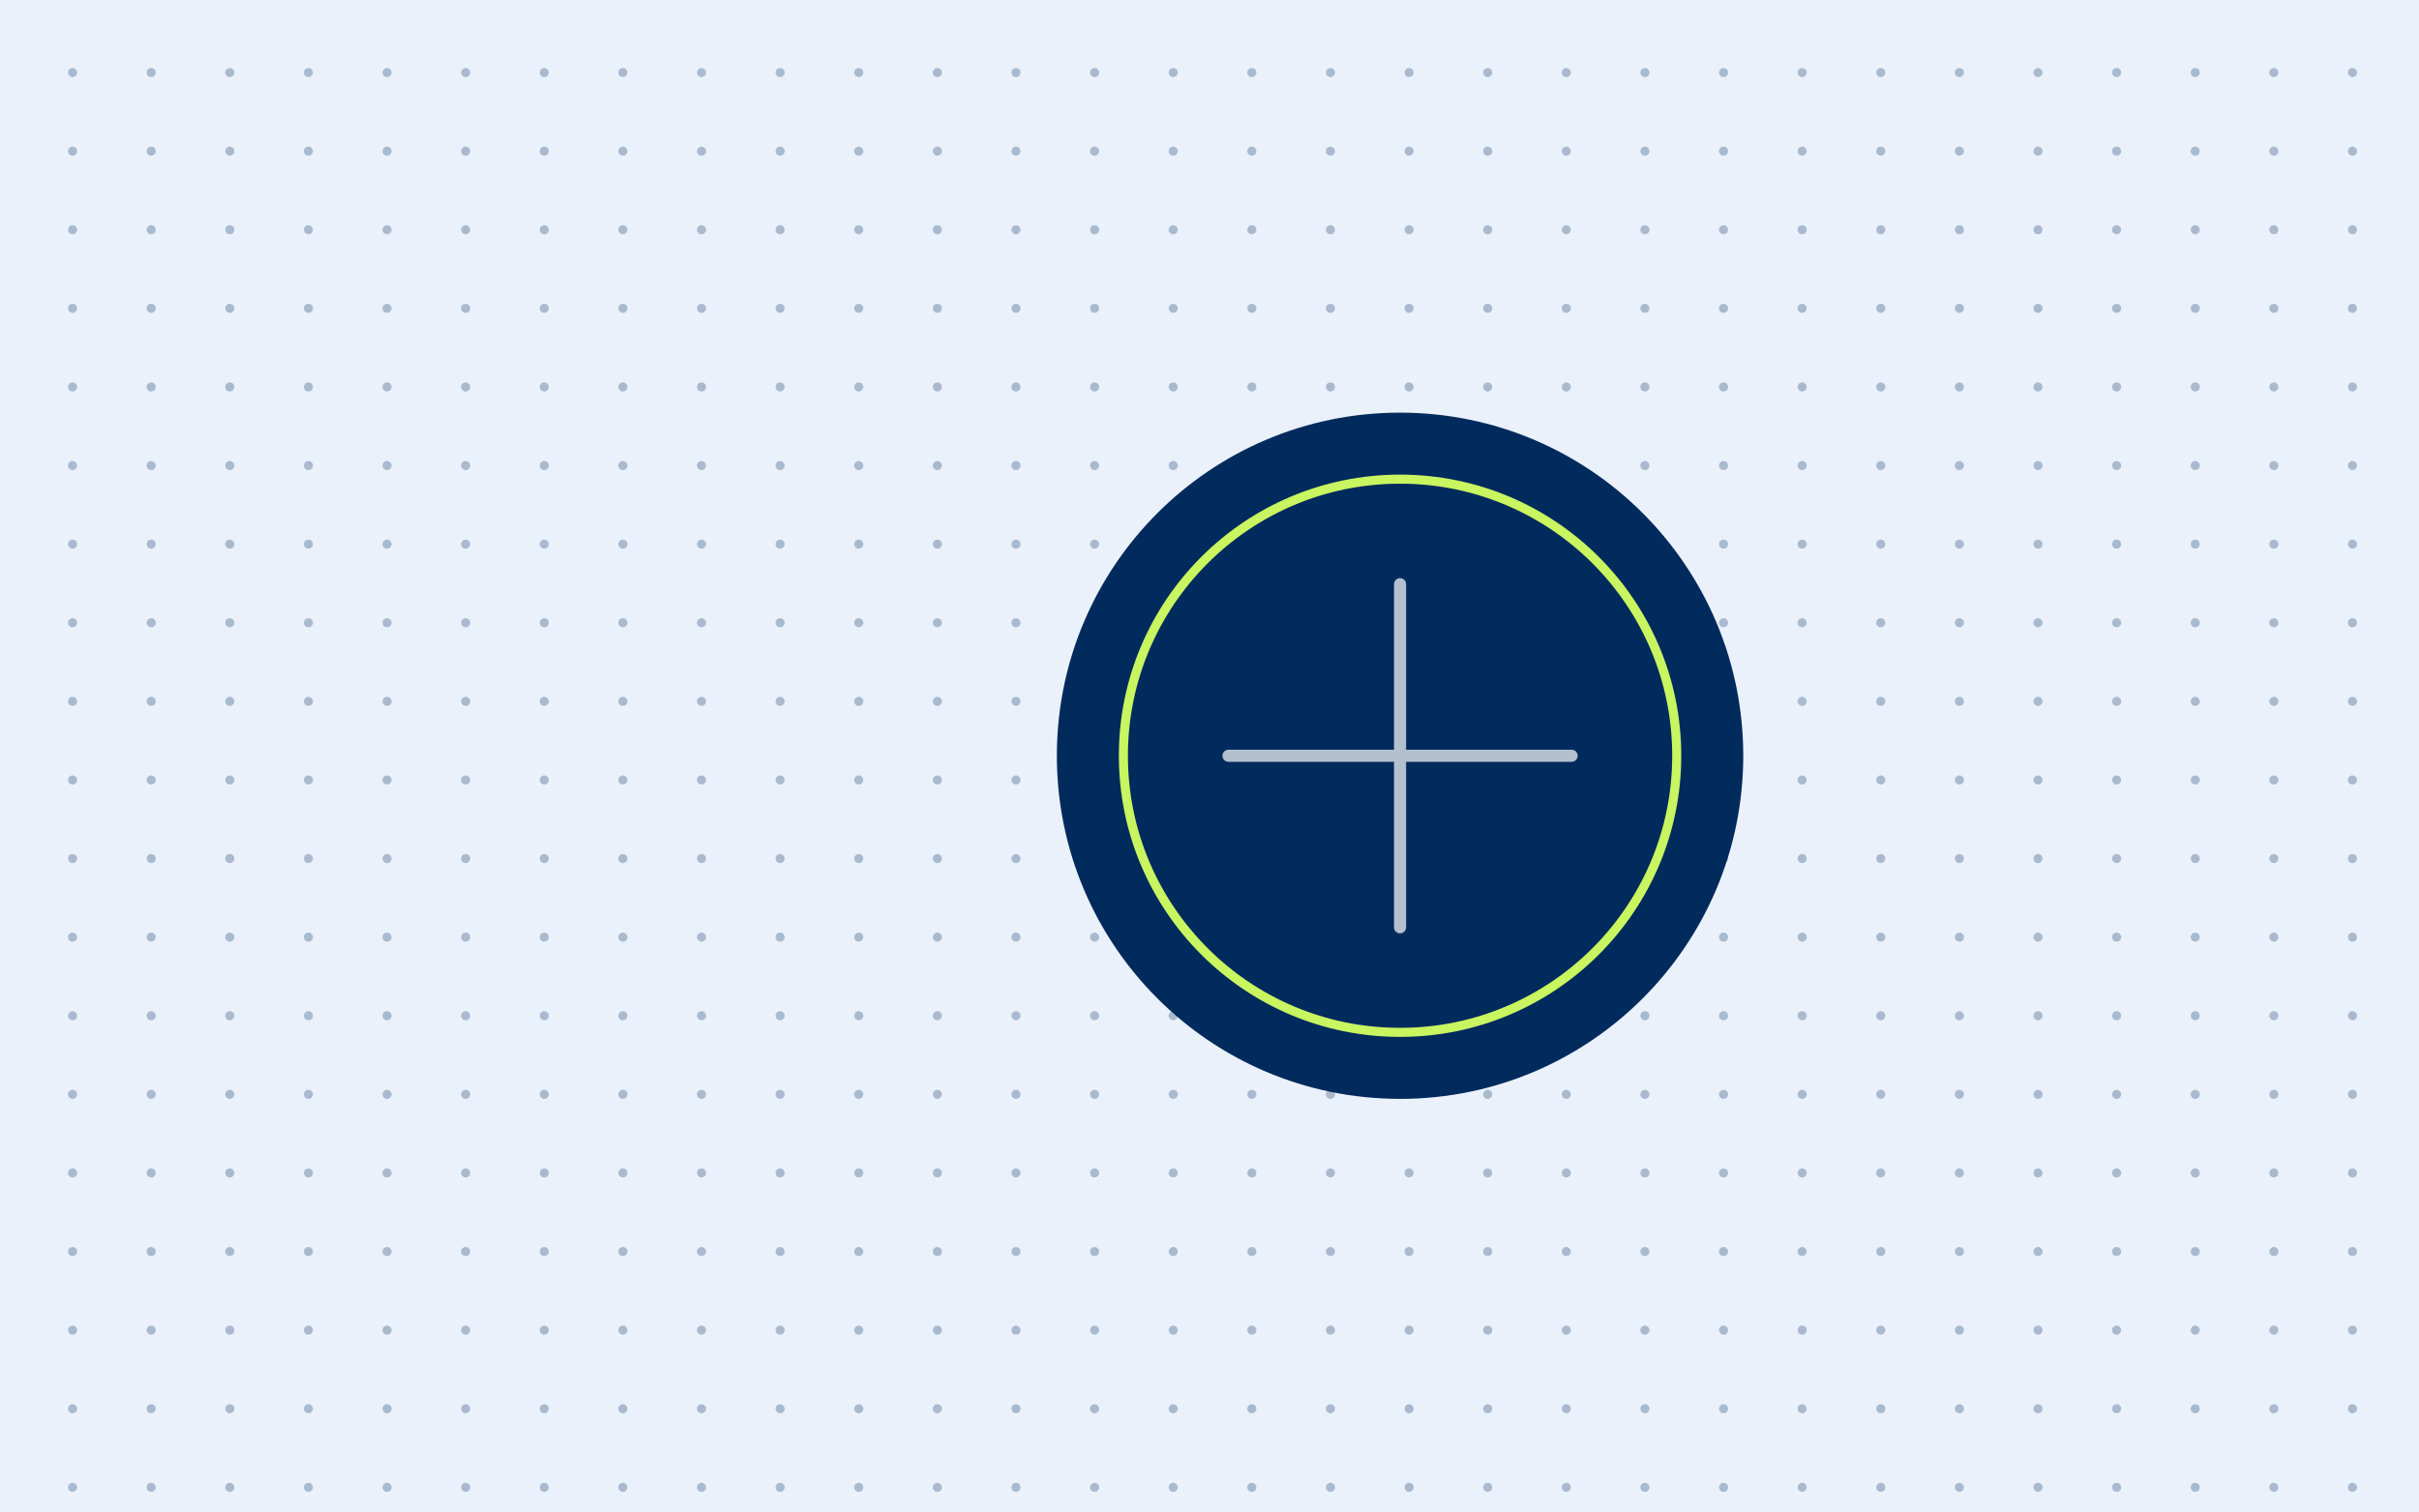
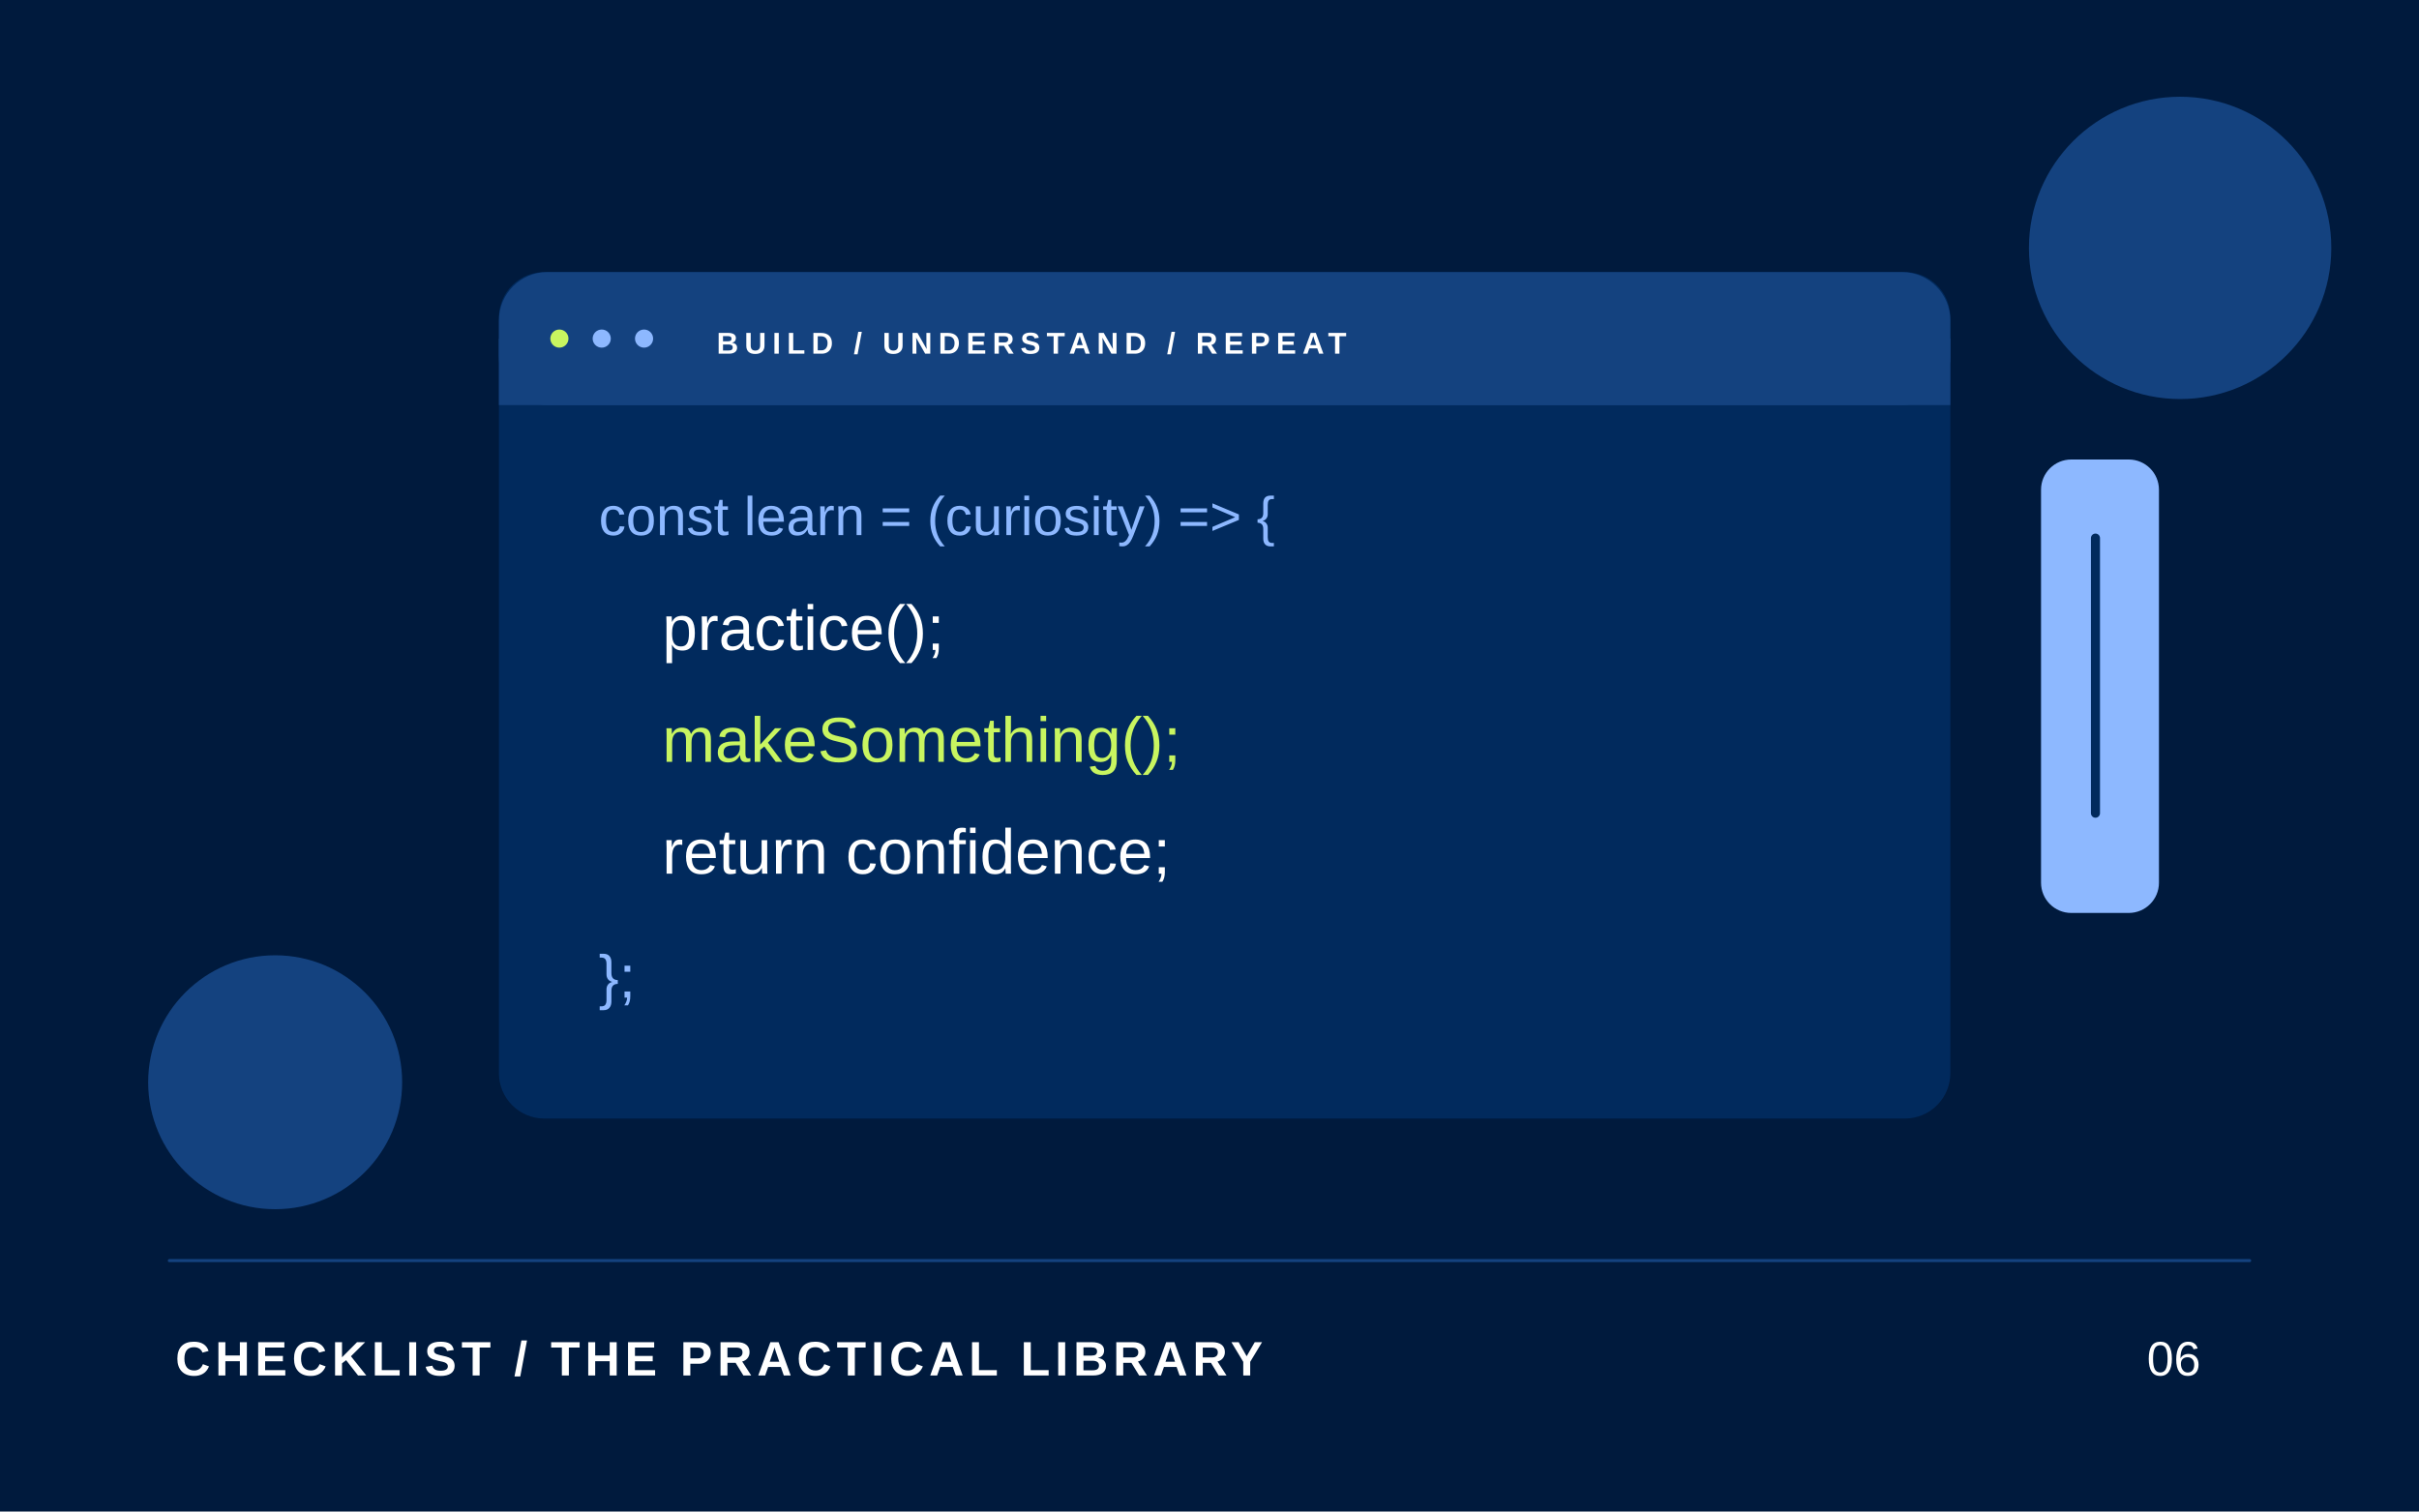
- <svg xmlns="http://www.w3.org/2000/svg" viewBox="0 0 800 500" role="img" aria-hidden="true">
-   <rect width="800" height="500" fill="#EAF1FB" />
-   <g fill="#012A5D" opacity="0.28">
-     <circle cx="24" cy="24" r="1.5" />
-     <circle cx="24" cy="50" r="1.5" />
-     <circle cx="24" cy="76" r="1.5" />
-     <circle cx="24" cy="102" r="1.5" />
-     <circle cx="24" cy="128" r="1.5" />
-     <circle cx="24" cy="154" r="1.5" />
-     <circle cx="24" cy="180" r="1.5" />
-     <circle cx="24" cy="206" r="1.5" />
-     <circle cx="24" cy="232" r="1.5" />
-     <circle cx="24" cy="258" r="1.5" />
-     <circle cx="24" cy="284" r="1.5" />
-     <circle cx="24" cy="310" r="1.5" />
-     <circle cx="24" cy="336" r="1.5" />
-     <circle cx="24" cy="362" r="1.5" />
-     <circle cx="24" cy="388" r="1.5" />
-     <circle cx="24" cy="414" r="1.5" />
-     <circle cx="24" cy="440" r="1.5" />
-     <circle cx="24" cy="466" r="1.5" />
-     <circle cx="24" cy="492" r="1.5" />
-     <circle cx="50" cy="24" r="1.5" />
-     <circle cx="50" cy="50" r="1.5" />
-     <circle cx="50" cy="76" r="1.5" />
-     <circle cx="50" cy="102" r="1.5" />
-     <circle cx="50" cy="128" r="1.5" />
-     <circle cx="50" cy="154" r="1.5" />
-     <circle cx="50" cy="180" r="1.5" />
-     <circle cx="50" cy="206" r="1.5" />
-     <circle cx="50" cy="232" r="1.5" />
-     <circle cx="50" cy="258" r="1.5" />
-     <circle cx="50" cy="284" r="1.5" />
-     <circle cx="50" cy="310" r="1.5" />
-     <circle cx="50" cy="336" r="1.5" />
-     <circle cx="50" cy="362" r="1.5" />
-     <circle cx="50" cy="388" r="1.5" />
-     <circle cx="50" cy="414" r="1.5" />
-     <circle cx="50" cy="440" r="1.5" />
-     <circle cx="50" cy="466" r="1.5" />
-     <circle cx="50" cy="492" r="1.5" />
-     <circle cx="76" cy="24" r="1.5" />
-     <circle cx="76" cy="50" r="1.5" />
-     <circle cx="76" cy="76" r="1.5" />
-     <circle cx="76" cy="102" r="1.5" />
-     <circle cx="76" cy="128" r="1.5" />
-     <circle cx="76" cy="154" r="1.5" />
-     <circle cx="76" cy="180" r="1.5" />
-     <circle cx="76" cy="206" r="1.5" />
-     <circle cx="76" cy="232" r="1.5" />
-     <circle cx="76" cy="258" r="1.5" />
-     <circle cx="76" cy="284" r="1.5" />
-     <circle cx="76" cy="310" r="1.5" />
-     <circle cx="76" cy="336" r="1.5" />
-     <circle cx="76" cy="362" r="1.5" />
-     <circle cx="76" cy="388" r="1.5" />
-     <circle cx="76" cy="414" r="1.5" />
-     <circle cx="76" cy="440" r="1.5" />
-     <circle cx="76" cy="466" r="1.5" />
-     <circle cx="76" cy="492" r="1.5" />
-     <circle cx="102" cy="24" r="1.5" />
-     <circle cx="102" cy="50" r="1.5" />
-     <circle cx="102" cy="76" r="1.5" />
-     <circle cx="102" cy="102" r="1.5" />
-     <circle cx="102" cy="128" r="1.5" />
-     <circle cx="102" cy="154" r="1.5" />
-     <circle cx="102" cy="180" r="1.5" />
-     <circle cx="102" cy="206" r="1.5" />
-     <circle cx="102" cy="232" r="1.5" />
-     <circle cx="102" cy="258" r="1.5" />
-     <circle cx="102" cy="284" r="1.5" />
-     <circle cx="102" cy="310" r="1.5" />
-     <circle cx="102" cy="336" r="1.5" />
-     <circle cx="102" cy="362" r="1.5" />
-     <circle cx="102" cy="388" r="1.5" />
-     <circle cx="102" cy="414" r="1.5" />
-     <circle cx="102" cy="440" r="1.5" />
-     <circle cx="102" cy="466" r="1.5" />
-     <circle cx="102" cy="492" r="1.5" />
-     <circle cx="128" cy="24" r="1.5" />
-     <circle cx="128" cy="50" r="1.5" />
-     <circle cx="128" cy="76" r="1.5" />
-     <circle cx="128" cy="102" r="1.5" />
-     <circle cx="128" cy="128" r="1.5" />
-     <circle cx="128" cy="154" r="1.5" />
-     <circle cx="128" cy="180" r="1.5" />
-     <circle cx="128" cy="206" r="1.5" />
-     <circle cx="128" cy="232" r="1.5" />
-     <circle cx="128" cy="258" r="1.5" />
-     <circle cx="128" cy="284" r="1.5" />
-     <circle cx="128" cy="310" r="1.5" />
-     <circle cx="128" cy="336" r="1.5" />
-     <circle cx="128" cy="362" r="1.5" />
-     <circle cx="128" cy="388" r="1.5" />
-     <circle cx="128" cy="414" r="1.5" />
-     <circle cx="128" cy="440" r="1.5" />
-     <circle cx="128" cy="466" r="1.5" />
-     <circle cx="128" cy="492" r="1.5" />
-     <circle cx="154" cy="24" r="1.5" />
-     <circle cx="154" cy="50" r="1.5" />
-     <circle cx="154" cy="76" r="1.5" />
-     <circle cx="154" cy="102" r="1.5" />
-     <circle cx="154" cy="128" r="1.5" />
-     <circle cx="154" cy="154" r="1.5" />
-     <circle cx="154" cy="180" r="1.5" />
-     <circle cx="154" cy="206" r="1.5" />
-     <circle cx="154" cy="232" r="1.5" />
-     <circle cx="154" cy="258" r="1.5" />
-     <circle cx="154" cy="284" r="1.5" />
-     <circle cx="154" cy="310" r="1.5" />
-     <circle cx="154" cy="336" r="1.5" />
-     <circle cx="154" cy="362" r="1.5" />
-     <circle cx="154" cy="388" r="1.5" />
-     <circle cx="154" cy="414" r="1.5" />
-     <circle cx="154" cy="440" r="1.5" />
-     <circle cx="154" cy="466" r="1.5" />
-     <circle cx="154" cy="492" r="1.5" />
-     <circle cx="180" cy="24" r="1.5" />
-     <circle cx="180" cy="50" r="1.5" />
-     <circle cx="180" cy="76" r="1.5" />
-     <circle cx="180" cy="102" r="1.5" />
-     <circle cx="180" cy="128" r="1.5" />
-     <circle cx="180" cy="154" r="1.5" />
-     <circle cx="180" cy="180" r="1.5" />
-     <circle cx="180" cy="206" r="1.5" />
-     <circle cx="180" cy="232" r="1.5" />
-     <circle cx="180" cy="258" r="1.5" />
-     <circle cx="180" cy="284" r="1.5" />
-     <circle cx="180" cy="310" r="1.5" />
-     <circle cx="180" cy="336" r="1.5" />
-     <circle cx="180" cy="362" r="1.5" />
-     <circle cx="180" cy="388" r="1.5" />
-     <circle cx="180" cy="414" r="1.5" />
-     <circle cx="180" cy="440" r="1.5" />
-     <circle cx="180" cy="466" r="1.5" />
-     <circle cx="180" cy="492" r="1.5" />
-     <circle cx="206" cy="24" r="1.5" />
-     <circle cx="206" cy="50" r="1.5" />
-     <circle cx="206" cy="76" r="1.5" />
-     <circle cx="206" cy="102" r="1.5" />
-     <circle cx="206" cy="128" r="1.5" />
-     <circle cx="206" cy="154" r="1.5" />
-     <circle cx="206" cy="180" r="1.5" />
-     <circle cx="206" cy="206" r="1.5" />
-     <circle cx="206" cy="232" r="1.5" />
-     <circle cx="206" cy="258" r="1.5" />
-     <circle cx="206" cy="284" r="1.5" />
-     <circle cx="206" cy="310" r="1.5" />
-     <circle cx="206" cy="336" r="1.5" />
-     <circle cx="206" cy="362" r="1.5" />
-     <circle cx="206" cy="388" r="1.5" />
-     <circle cx="206" cy="414" r="1.5" />
-     <circle cx="206" cy="440" r="1.5" />
-     <circle cx="206" cy="466" r="1.5" />
-     <circle cx="206" cy="492" r="1.5" />
-     <circle cx="232" cy="24" r="1.5" />
-     <circle cx="232" cy="50" r="1.5" />
-     <circle cx="232" cy="76" r="1.5" />
-     <circle cx="232" cy="102" r="1.5" />
-     <circle cx="232" cy="128" r="1.5" />
-     <circle cx="232" cy="154" r="1.5" />
-     <circle cx="232" cy="180" r="1.5" />
-     <circle cx="232" cy="206" r="1.5" />
-     <circle cx="232" cy="232" r="1.5" />
-     <circle cx="232" cy="258" r="1.5" />
-     <circle cx="232" cy="284" r="1.5" />
-     <circle cx="232" cy="310" r="1.5" />
-     <circle cx="232" cy="336" r="1.5" />
-     <circle cx="232" cy="362" r="1.5" />
-     <circle cx="232" cy="388" r="1.5" />
-     <circle cx="232" cy="414" r="1.5" />
-     <circle cx="232" cy="440" r="1.5" />
-     <circle cx="232" cy="466" r="1.5" />
-     <circle cx="232" cy="492" r="1.5" />
-     <circle cx="258" cy="24" r="1.5" />
-     <circle cx="258" cy="50" r="1.5" />
-     <circle cx="258" cy="76" r="1.5" />
-     <circle cx="258" cy="102" r="1.5" />
-     <circle cx="258" cy="128" r="1.5" />
-     <circle cx="258" cy="154" r="1.5" />
-     <circle cx="258" cy="180" r="1.5" />
-     <circle cx="258" cy="206" r="1.5" />
-     <circle cx="258" cy="232" r="1.5" />
-     <circle cx="258" cy="258" r="1.5" />
-     <circle cx="258" cy="284" r="1.5" />
-     <circle cx="258" cy="310" r="1.5" />
-     <circle cx="258" cy="336" r="1.5" />
-     <circle cx="258" cy="362" r="1.5" />
-     <circle cx="258" cy="388" r="1.5" />
-     <circle cx="258" cy="414" r="1.5" />
-     <circle cx="258" cy="440" r="1.5" />
-     <circle cx="258" cy="466" r="1.5" />
-     <circle cx="258" cy="492" r="1.5" />
-     <circle cx="284" cy="24" r="1.5" />
-     <circle cx="284" cy="50" r="1.5" />
-     <circle cx="284" cy="76" r="1.5" />
-     <circle cx="284" cy="102" r="1.5" />
-     <circle cx="284" cy="128" r="1.5" />
-     <circle cx="284" cy="154" r="1.5" />
-     <circle cx="284" cy="180" r="1.5" />
-     <circle cx="284" cy="206" r="1.5" />
-     <circle cx="284" cy="232" r="1.5" />
-     <circle cx="284" cy="258" r="1.5" />
-     <circle cx="284" cy="284" r="1.5" />
-     <circle cx="284" cy="310" r="1.5" />
-     <circle cx="284" cy="336" r="1.5" />
-     <circle cx="284" cy="362" r="1.5" />
-     <circle cx="284" cy="388" r="1.5" />
-     <circle cx="284" cy="414" r="1.5" />
-     <circle cx="284" cy="440" r="1.5" />
-     <circle cx="284" cy="466" r="1.5" />
-     <circle cx="284" cy="492" r="1.5" />
-     <circle cx="310" cy="24" r="1.5" />
-     <circle cx="310" cy="50" r="1.5" />
-     <circle cx="310" cy="76" r="1.5" />
-     <circle cx="310" cy="102" r="1.5" />
-     <circle cx="310" cy="128" r="1.5" />
-     <circle cx="310" cy="154" r="1.5" />
-     <circle cx="310" cy="180" r="1.5" />
-     <circle cx="310" cy="206" r="1.5" />
-     <circle cx="310" cy="232" r="1.5" />
-     <circle cx="310" cy="258" r="1.5" />
-     <circle cx="310" cy="284" r="1.5" />
-     <circle cx="310" cy="310" r="1.5" />
-     <circle cx="310" cy="336" r="1.5" />
-     <circle cx="310" cy="362" r="1.5" />
-     <circle cx="310" cy="388" r="1.5" />
-     <circle cx="310" cy="414" r="1.5" />
-     <circle cx="310" cy="440" r="1.5" />
-     <circle cx="310" cy="466" r="1.5" />
-     <circle cx="310" cy="492" r="1.5" />
-     <circle cx="336" cy="24" r="1.5" />
-     <circle cx="336" cy="50" r="1.5" />
-     <circle cx="336" cy="76" r="1.5" />
-     <circle cx="336" cy="102" r="1.5" />
-     <circle cx="336" cy="128" r="1.5" />
-     <circle cx="336" cy="154" r="1.5" />
-     <circle cx="336" cy="180" r="1.5" />
-     <circle cx="336" cy="206" r="1.5" />
-     <circle cx="336" cy="232" r="1.5" />
-     <circle cx="336" cy="258" r="1.5" />
-     <circle cx="336" cy="284" r="1.5" />
-     <circle cx="336" cy="310" r="1.5" />
-     <circle cx="336" cy="336" r="1.5" />
-     <circle cx="336" cy="362" r="1.5" />
-     <circle cx="336" cy="388" r="1.5" />
-     <circle cx="336" cy="414" r="1.5" />
-     <circle cx="336" cy="440" r="1.5" />
-     <circle cx="336" cy="466" r="1.5" />
-     <circle cx="336" cy="492" r="1.5" />
-     <circle cx="362" cy="24" r="1.5" />
-     <circle cx="362" cy="50" r="1.5" />
-     <circle cx="362" cy="76" r="1.5" />
-     <circle cx="362" cy="102" r="1.5" />
-     <circle cx="362" cy="128" r="1.5" />
-     <circle cx="362" cy="154" r="1.5" />
-     <circle cx="362" cy="180" r="1.5" />
-     <circle cx="362" cy="206" r="1.5" />
-     <circle cx="362" cy="232" r="1.5" />
-     <circle cx="362" cy="258" r="1.5" />
-     <circle cx="362" cy="284" r="1.5" />
-     <circle cx="362" cy="310" r="1.5" />
-     <circle cx="362" cy="336" r="1.5" />
-     <circle cx="362" cy="362" r="1.5" />
-     <circle cx="362" cy="388" r="1.5" />
-     <circle cx="362" cy="414" r="1.5" />
-     <circle cx="362" cy="440" r="1.5" />
-     <circle cx="362" cy="466" r="1.5" />
-     <circle cx="362" cy="492" r="1.5" />
-     <circle cx="388" cy="24" r="1.5" />
-     <circle cx="388" cy="50" r="1.5" />
-     <circle cx="388" cy="76" r="1.5" />
-     <circle cx="388" cy="102" r="1.5" />
-     <circle cx="388" cy="128" r="1.5" />
-     <circle cx="388" cy="154" r="1.5" />
-     <circle cx="388" cy="180" r="1.5" />
-     <circle cx="388" cy="206" r="1.5" />
-     <circle cx="388" cy="232" r="1.5" />
-     <circle cx="388" cy="258" r="1.5" />
-     <circle cx="388" cy="284" r="1.5" />
-     <circle cx="388" cy="310" r="1.5" />
-     <circle cx="388" cy="336" r="1.5" />
-     <circle cx="388" cy="362" r="1.5" />
-     <circle cx="388" cy="388" r="1.5" />
-     <circle cx="388" cy="414" r="1.5" />
-     <circle cx="388" cy="440" r="1.5" />
-     <circle cx="388" cy="466" r="1.5" />
-     <circle cx="388" cy="492" r="1.5" />
-     <circle cx="414" cy="24" r="1.5" />
-     <circle cx="414" cy="50" r="1.5" />
-     <circle cx="414" cy="76" r="1.5" />
-     <circle cx="414" cy="102" r="1.5" />
-     <circle cx="414" cy="128" r="1.5" />
-     <circle cx="414" cy="154" r="1.5" />
-     <circle cx="414" cy="180" r="1.5" />
-     <circle cx="414" cy="206" r="1.5" />
-     <circle cx="414" cy="232" r="1.5" />
-     <circle cx="414" cy="258" r="1.5" />
-     <circle cx="414" cy="284" r="1.5" />
-     <circle cx="414" cy="310" r="1.5" />
-     <circle cx="414" cy="336" r="1.5" />
-     <circle cx="414" cy="362" r="1.5" />
-     <circle cx="414" cy="388" r="1.5" />
-     <circle cx="414" cy="414" r="1.5" />
-     <circle cx="414" cy="440" r="1.5" />
-     <circle cx="414" cy="466" r="1.5" />
-     <circle cx="414" cy="492" r="1.5" />
-     <circle cx="440" cy="24" r="1.5" />
-     <circle cx="440" cy="50" r="1.5" />
-     <circle cx="440" cy="76" r="1.5" />
-     <circle cx="440" cy="102" r="1.5" />
-     <circle cx="440" cy="128" r="1.5" />
-     <circle cx="440" cy="154" r="1.5" />
-     <circle cx="440" cy="180" r="1.5" />
-     <circle cx="440" cy="206" r="1.5" />
-     <circle cx="440" cy="232" r="1.5" />
-     <circle cx="440" cy="258" r="1.5" />
-     <circle cx="440" cy="284" r="1.5" />
-     <circle cx="440" cy="310" r="1.5" />
-     <circle cx="440" cy="336" r="1.5" />
-     <circle cx="440" cy="362" r="1.5" />
-     <circle cx="440" cy="388" r="1.5" />
-     <circle cx="440" cy="414" r="1.5" />
-     <circle cx="440" cy="440" r="1.5" />
-     <circle cx="440" cy="466" r="1.5" />
-     <circle cx="440" cy="492" r="1.5" />
-     <circle cx="466" cy="24" r="1.5" />
-     <circle cx="466" cy="50" r="1.5" />
-     <circle cx="466" cy="76" r="1.5" />
-     <circle cx="466" cy="102" r="1.5" />
-     <circle cx="466" cy="128" r="1.5" />
-     <circle cx="466" cy="154" r="1.5" />
-     <circle cx="466" cy="180" r="1.5" />
-     <circle cx="466" cy="206" r="1.5" />
-     <circle cx="466" cy="232" r="1.5" />
-     <circle cx="466" cy="258" r="1.5" />
-     <circle cx="466" cy="284" r="1.5" />
-     <circle cx="466" cy="310" r="1.5" />
-     <circle cx="466" cy="336" r="1.5" />
-     <circle cx="466" cy="362" r="1.5" />
-     <circle cx="466" cy="388" r="1.5" />
-     <circle cx="466" cy="414" r="1.5" />
-     <circle cx="466" cy="440" r="1.5" />
-     <circle cx="466" cy="466" r="1.5" />
-     <circle cx="466" cy="492" r="1.5" />
-     <circle cx="492" cy="24" r="1.5" />
-     <circle cx="492" cy="50" r="1.5" />
-     <circle cx="492" cy="76" r="1.5" />
-     <circle cx="492" cy="102" r="1.5" />
-     <circle cx="492" cy="128" r="1.5" />
-     <circle cx="492" cy="154" r="1.5" />
-     <circle cx="492" cy="180" r="1.5" />
-     <circle cx="492" cy="206" r="1.5" />
-     <circle cx="492" cy="232" r="1.5" />
-     <circle cx="492" cy="258" r="1.5" />
-     <circle cx="492" cy="284" r="1.5" />
-     <circle cx="492" cy="310" r="1.5" />
-     <circle cx="492" cy="336" r="1.5" />
-     <circle cx="492" cy="362" r="1.5" />
-     <circle cx="492" cy="388" r="1.5" />
-     <circle cx="492" cy="414" r="1.5" />
-     <circle cx="492" cy="440" r="1.5" />
-     <circle cx="492" cy="466" r="1.5" />
-     <circle cx="492" cy="492" r="1.5" />
-     <circle cx="518" cy="24" r="1.5" />
-     <circle cx="518" cy="50" r="1.5" />
-     <circle cx="518" cy="76" r="1.5" />
-     <circle cx="518" cy="102" r="1.5" />
-     <circle cx="518" cy="128" r="1.5" />
-     <circle cx="518" cy="154" r="1.5" />
-     <circle cx="518" cy="180" r="1.5" />
-     <circle cx="518" cy="206" r="1.5" />
-     <circle cx="518" cy="232" r="1.5" />
-     <circle cx="518" cy="258" r="1.5" />
-     <circle cx="518" cy="284" r="1.5" />
-     <circle cx="518" cy="310" r="1.5" />
-     <circle cx="518" cy="336" r="1.5" />
-     <circle cx="518" cy="362" r="1.5" />
-     <circle cx="518" cy="388" r="1.5" />
-     <circle cx="518" cy="414" r="1.5" />
-     <circle cx="518" cy="440" r="1.5" />
-     <circle cx="518" cy="466" r="1.5" />
-     <circle cx="518" cy="492" r="1.5" />
-     <circle cx="544" cy="24" r="1.5" />
-     <circle cx="544" cy="50" r="1.5" />
-     <circle cx="544" cy="76" r="1.5" />
-     <circle cx="544" cy="102" r="1.5" />
-     <circle cx="544" cy="128" r="1.5" />
-     <circle cx="544" cy="154" r="1.5" />
-     <circle cx="544" cy="180" r="1.5" />
-     <circle cx="544" cy="206" r="1.5" />
-     <circle cx="544" cy="232" r="1.5" />
-     <circle cx="544" cy="258" r="1.5" />
-     <circle cx="544" cy="284" r="1.5" />
-     <circle cx="544" cy="310" r="1.5" />
-     <circle cx="544" cy="336" r="1.5" />
-     <circle cx="544" cy="362" r="1.5" />
-     <circle cx="544" cy="388" r="1.5" />
-     <circle cx="544" cy="414" r="1.5" />
-     <circle cx="544" cy="440" r="1.5" />
-     <circle cx="544" cy="466" r="1.5" />
-     <circle cx="544" cy="492" r="1.5" />
-     <circle cx="570" cy="24" r="1.5" />
-     <circle cx="570" cy="50" r="1.5" />
-     <circle cx="570" cy="76" r="1.5" />
-     <circle cx="570" cy="102" r="1.5" />
-     <circle cx="570" cy="128" r="1.5" />
-     <circle cx="570" cy="154" r="1.5" />
-     <circle cx="570" cy="180" r="1.5" />
-     <circle cx="570" cy="206" r="1.5" />
-     <circle cx="570" cy="232" r="1.5" />
-     <circle cx="570" cy="258" r="1.5" />
-     <circle cx="570" cy="284" r="1.5" />
-     <circle cx="570" cy="310" r="1.5" />
-     <circle cx="570" cy="336" r="1.5" />
-     <circle cx="570" cy="362" r="1.5" />
-     <circle cx="570" cy="388" r="1.5" />
-     <circle cx="570" cy="414" r="1.5" />
-     <circle cx="570" cy="440" r="1.5" />
-     <circle cx="570" cy="466" r="1.5" />
-     <circle cx="570" cy="492" r="1.5" />
-     <circle cx="596" cy="24" r="1.5" />
-     <circle cx="596" cy="50" r="1.5" />
-     <circle cx="596" cy="76" r="1.5" />
-     <circle cx="596" cy="102" r="1.5" />
-     <circle cx="596" cy="128" r="1.5" />
-     <circle cx="596" cy="154" r="1.5" />
-     <circle cx="596" cy="180" r="1.5" />
-     <circle cx="596" cy="206" r="1.5" />
-     <circle cx="596" cy="232" r="1.5" />
-     <circle cx="596" cy="258" r="1.5" />
-     <circle cx="596" cy="284" r="1.5" />
-     <circle cx="596" cy="310" r="1.5" />
-     <circle cx="596" cy="336" r="1.5" />
-     <circle cx="596" cy="362" r="1.5" />
-     <circle cx="596" cy="388" r="1.5" />
-     <circle cx="596" cy="414" r="1.5" />
-     <circle cx="596" cy="440" r="1.5" />
-     <circle cx="596" cy="466" r="1.5" />
-     <circle cx="596" cy="492" r="1.5" />
-     <circle cx="622" cy="24" r="1.5" />
-     <circle cx="622" cy="50" r="1.5" />
-     <circle cx="622" cy="76" r="1.5" />
-     <circle cx="622" cy="102" r="1.5" />
-     <circle cx="622" cy="128" r="1.5" />
-     <circle cx="622" cy="154" r="1.5" />
-     <circle cx="622" cy="180" r="1.5" />
-     <circle cx="622" cy="206" r="1.5" />
-     <circle cx="622" cy="232" r="1.5" />
-     <circle cx="622" cy="258" r="1.5" />
-     <circle cx="622" cy="284" r="1.5" />
-     <circle cx="622" cy="310" r="1.5" />
-     <circle cx="622" cy="336" r="1.5" />
-     <circle cx="622" cy="362" r="1.5" />
-     <circle cx="622" cy="388" r="1.5" />
-     <circle cx="622" cy="414" r="1.5" />
-     <circle cx="622" cy="440" r="1.5" />
-     <circle cx="622" cy="466" r="1.5" />
-     <circle cx="622" cy="492" r="1.5" />
-     <circle cx="648" cy="24" r="1.5" />
-     <circle cx="648" cy="50" r="1.5" />
-     <circle cx="648" cy="76" r="1.5" />
-     <circle cx="648" cy="102" r="1.5" />
-     <circle cx="648" cy="128" r="1.5" />
-     <circle cx="648" cy="154" r="1.5" />
-     <circle cx="648" cy="180" r="1.5" />
-     <circle cx="648" cy="206" r="1.5" />
-     <circle cx="648" cy="232" r="1.5" />
-     <circle cx="648" cy="258" r="1.5" />
-     <circle cx="648" cy="284" r="1.5" />
-     <circle cx="648" cy="310" r="1.5" />
-     <circle cx="648" cy="336" r="1.5" />
-     <circle cx="648" cy="362" r="1.5" />
-     <circle cx="648" cy="388" r="1.5" />
-     <circle cx="648" cy="414" r="1.5" />
-     <circle cx="648" cy="440" r="1.5" />
-     <circle cx="648" cy="466" r="1.5" />
-     <circle cx="648" cy="492" r="1.5" />
-     <circle cx="674" cy="24" r="1.5" />
-     <circle cx="674" cy="50" r="1.5" />
-     <circle cx="674" cy="76" r="1.5" />
-     <circle cx="674" cy="102" r="1.5" />
-     <circle cx="674" cy="128" r="1.5" />
-     <circle cx="674" cy="154" r="1.5" />
-     <circle cx="674" cy="180" r="1.5" />
-     <circle cx="674" cy="206" r="1.5" />
-     <circle cx="674" cy="232" r="1.5" />
-     <circle cx="674" cy="258" r="1.5" />
-     <circle cx="674" cy="284" r="1.5" />
-     <circle cx="674" cy="310" r="1.5" />
-     <circle cx="674" cy="336" r="1.5" />
-     <circle cx="674" cy="362" r="1.5" />
-     <circle cx="674" cy="388" r="1.5" />
-     <circle cx="674" cy="414" r="1.5" />
-     <circle cx="674" cy="440" r="1.5" />
-     <circle cx="674" cy="466" r="1.5" />
-     <circle cx="674" cy="492" r="1.5" />
-     <circle cx="700" cy="24" r="1.5" />
-     <circle cx="700" cy="50" r="1.5" />
-     <circle cx="700" cy="76" r="1.5" />
-     <circle cx="700" cy="102" r="1.5" />
-     <circle cx="700" cy="128" r="1.5" />
-     <circle cx="700" cy="154" r="1.5" />
-     <circle cx="700" cy="180" r="1.5" />
-     <circle cx="700" cy="206" r="1.5" />
-     <circle cx="700" cy="232" r="1.5" />
-     <circle cx="700" cy="258" r="1.5" />
-     <circle cx="700" cy="284" r="1.5" />
-     <circle cx="700" cy="310" r="1.5" />
-     <circle cx="700" cy="336" r="1.5" />
-     <circle cx="700" cy="362" r="1.5" />
-     <circle cx="700" cy="388" r="1.5" />
-     <circle cx="700" cy="414" r="1.5" />
-     <circle cx="700" cy="440" r="1.5" />
-     <circle cx="700" cy="466" r="1.5" />
-     <circle cx="700" cy="492" r="1.5" />
-     <circle cx="726" cy="24" r="1.5" />
-     <circle cx="726" cy="50" r="1.5" />
-     <circle cx="726" cy="76" r="1.5" />
-     <circle cx="726" cy="102" r="1.5" />
-     <circle cx="726" cy="128" r="1.5" />
-     <circle cx="726" cy="154" r="1.5" />
-     <circle cx="726" cy="180" r="1.5" />
-     <circle cx="726" cy="206" r="1.5" />
-     <circle cx="726" cy="232" r="1.5" />
-     <circle cx="726" cy="258" r="1.5" />
-     <circle cx="726" cy="284" r="1.5" />
-     <circle cx="726" cy="310" r="1.5" />
-     <circle cx="726" cy="336" r="1.5" />
-     <circle cx="726" cy="362" r="1.5" />
-     <circle cx="726" cy="388" r="1.5" />
-     <circle cx="726" cy="414" r="1.5" />
-     <circle cx="726" cy="440" r="1.5" />
-     <circle cx="726" cy="466" r="1.5" />
-     <circle cx="726" cy="492" r="1.5" />
-     <circle cx="752" cy="24" r="1.5" />
-     <circle cx="752" cy="50" r="1.5" />
-     <circle cx="752" cy="76" r="1.5" />
-     <circle cx="752" cy="102" r="1.5" />
-     <circle cx="752" cy="128" r="1.5" />
-     <circle cx="752" cy="154" r="1.5" />
-     <circle cx="752" cy="180" r="1.5" />
-     <circle cx="752" cy="206" r="1.5" />
-     <circle cx="752" cy="232" r="1.5" />
-     <circle cx="752" cy="258" r="1.5" />
-     <circle cx="752" cy="284" r="1.5" />
-     <circle cx="752" cy="310" r="1.5" />
-     <circle cx="752" cy="336" r="1.5" />
-     <circle cx="752" cy="362" r="1.5" />
-     <circle cx="752" cy="388" r="1.5" />
-     <circle cx="752" cy="414" r="1.5" />
-     <circle cx="752" cy="440" r="1.5" />
-     <circle cx="752" cy="466" r="1.5" />
-     <circle cx="752" cy="492" r="1.5" />
-     <circle cx="778" cy="24" r="1.5" />
-     <circle cx="778" cy="50" r="1.5" />
-     <circle cx="778" cy="76" r="1.5" />
-     <circle cx="778" cy="102" r="1.5" />
-     <circle cx="778" cy="128" r="1.5" />
-     <circle cx="778" cy="154" r="1.5" />
-     <circle cx="778" cy="180" r="1.5" />
-     <circle cx="778" cy="206" r="1.5" />
-     <circle cx="778" cy="232" r="1.5" />
-     <circle cx="778" cy="258" r="1.5" />
-     <circle cx="778" cy="284" r="1.5" />
-     <circle cx="778" cy="310" r="1.5" />
-     <circle cx="778" cy="336" r="1.5" />
-     <circle cx="778" cy="362" r="1.5" />
-     <circle cx="778" cy="388" r="1.5" />
-     <circle cx="778" cy="414" r="1.5" />
-     <circle cx="778" cy="440" r="1.5" />
-     <circle cx="778" cy="466" r="1.5" />
-     <circle cx="778" cy="492" r="1.5" />
+ <svg xmlns="http://www.w3.org/2000/svg" viewBox="0 0 800 500" width="800" height="500" class="edu-art" role="img" aria-labelledby="res-6-title res-6-desc" focusable="false">
+   <rect x="0" y="0" width="800" height="500" rx="0" fill="#001A3D" />
+   <circle cx="721" cy="82" r="50" fill="#14427F" />
+   <circle cx="91" cy="358" r="42" fill="#14427F" />
+   <g transform="translate(5 0)">
+     <rect x="160" y="90" width="480" height="280" rx="15" fill="#012A5D" />
+     <rect x="160" y="90" width="480" height="44" rx="16" fill="#14427F" />
+     <rect x="160" y="112" width="480" height="22" rx="0" fill="#14427F" />
+     <circle cx="180" cy="112" r="3" fill="#C8F560" />
+     <circle cx="194" cy="112" r="3" fill="#8DB8FF" />
+     <circle cx="208" cy="112" r="3" fill="#8DB8FF" />
+     <text x="232" y="117" fill="#FFFFFF" font-family="Arial,Helvetica,sans-serif" font-size="10" font-weight="600" letter-spacing="2">BUILD / UNDERSTAND / REPEAT</text>
+     <text x="193" y="177" fill="#8DB8FF" font-family="Arial,Helvetica,sans-serif" font-size="18" font-weight="500">const learn = (curiosity) =&gt; {</text>
+     <text x="214" y="215" fill="#FFFFFF" font-family="Arial,Helvetica,sans-serif" font-size="21" font-weight="500">practice();</text>
+     <text x="214" y="252" fill="#C8F560" font-family="Arial,Helvetica,sans-serif" font-size="21" font-weight="500">makeSomething();</text>
+     <text x="214" y="289" fill="#FFFFFF" font-family="Arial,Helvetica,sans-serif" font-size="21" font-weight="500">return confidence;</text>
+     <text x="193" y="330" fill="#8DB8FF" font-family="Arial,Helvetica,sans-serif" font-size="20" font-weight="500">};</text>
+     <rect x="670" y="152" width="39" height="150" rx="10" fill="#8DB8FF" />
+     <path d="M688 178v91" fill="none" stroke="#012A5D" stroke-width="3" stroke-linecap="round" stroke-linejoin="round" />
  </g>
-   <circle cx="463.02" cy="250" r="113.5" fill="#012A5D" />
-   <circle cx="463.02" cy="250" r="91.5" fill="none" stroke="#C8F560" stroke-width="3" />
-   <path d="M406.27 250 h113.5 M463.02 193.25 v113.5" stroke="#FFFFFF" stroke-width="4" stroke-linecap="round" opacity="0.7" />
+   <path d="M56 417H744" fill="none" stroke="#14427F" stroke-width="1" stroke-linecap="round" stroke-linejoin="round" />
+   <text x="58" y="455" fill="#FFFFFF" font-family="Arial,Helvetica,sans-serif" font-size="16" font-weight="600" letter-spacing="1.6">CHECKLIST / THE PRACTICAL LIBRARY</text>
+   <text x="710" y="455" fill="#FFFFFF" font-family="Arial,Helvetica,sans-serif" font-size="16" font-weight="500">06</text>
</svg>
